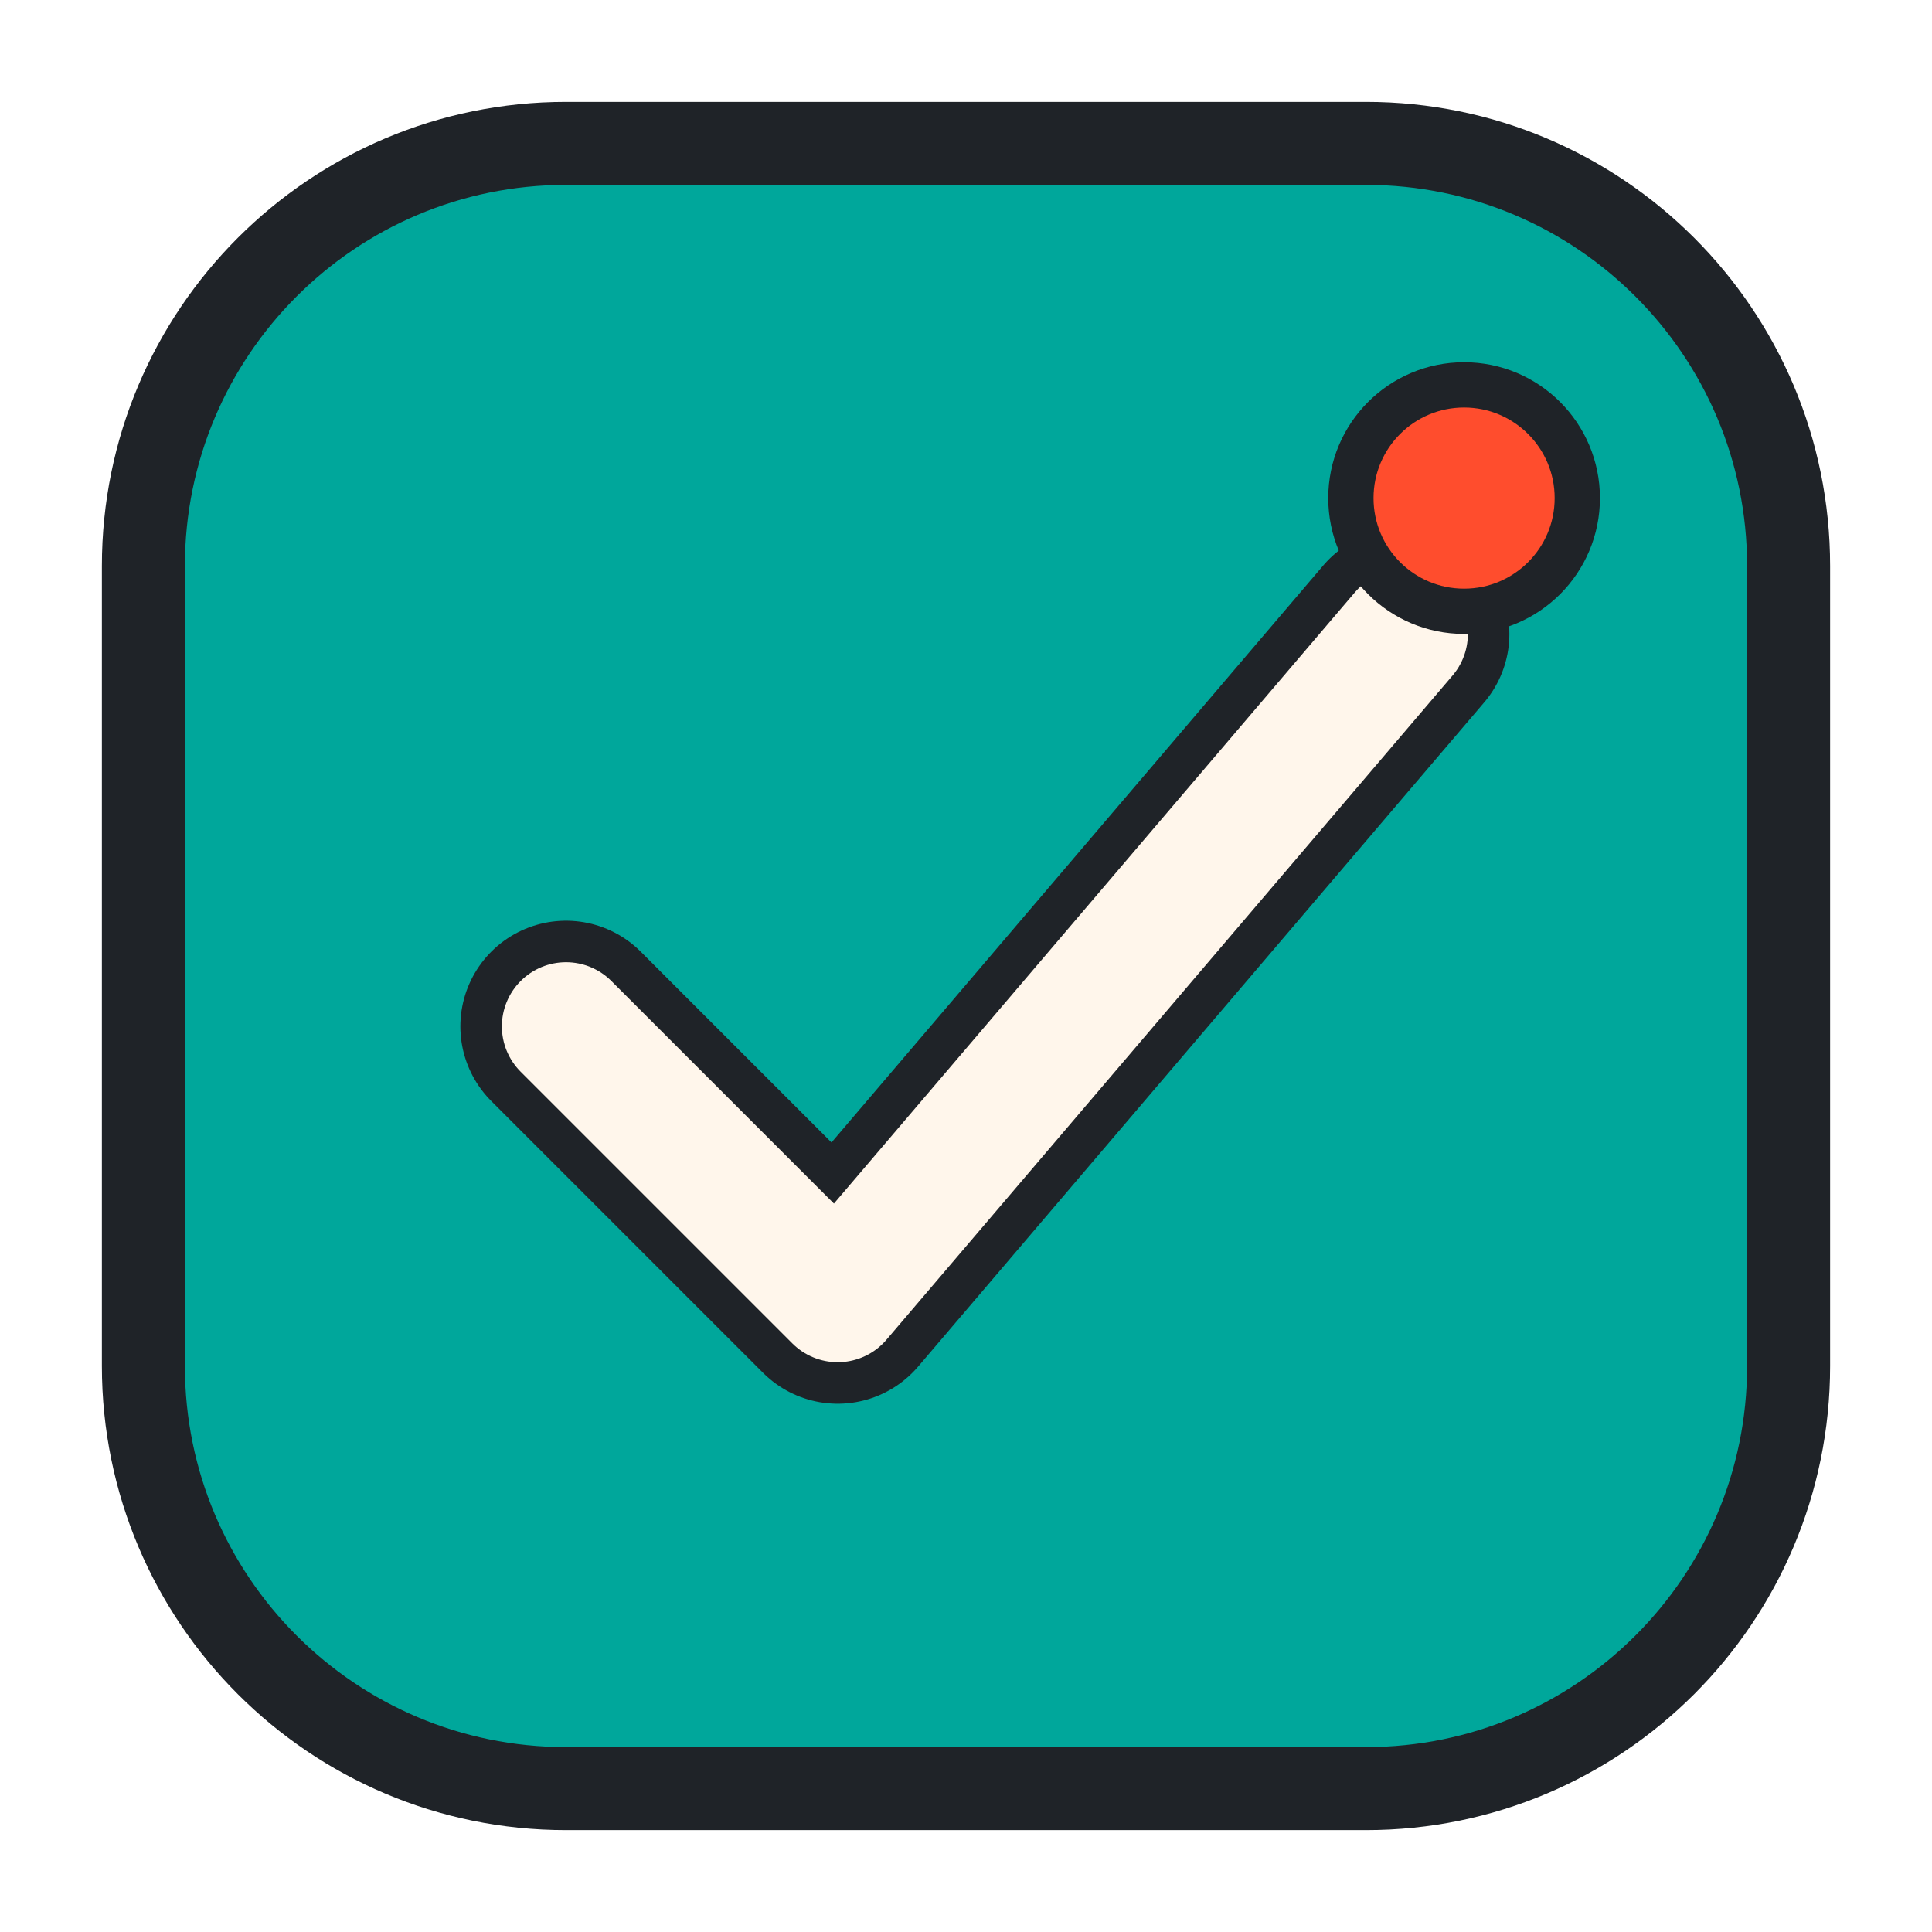
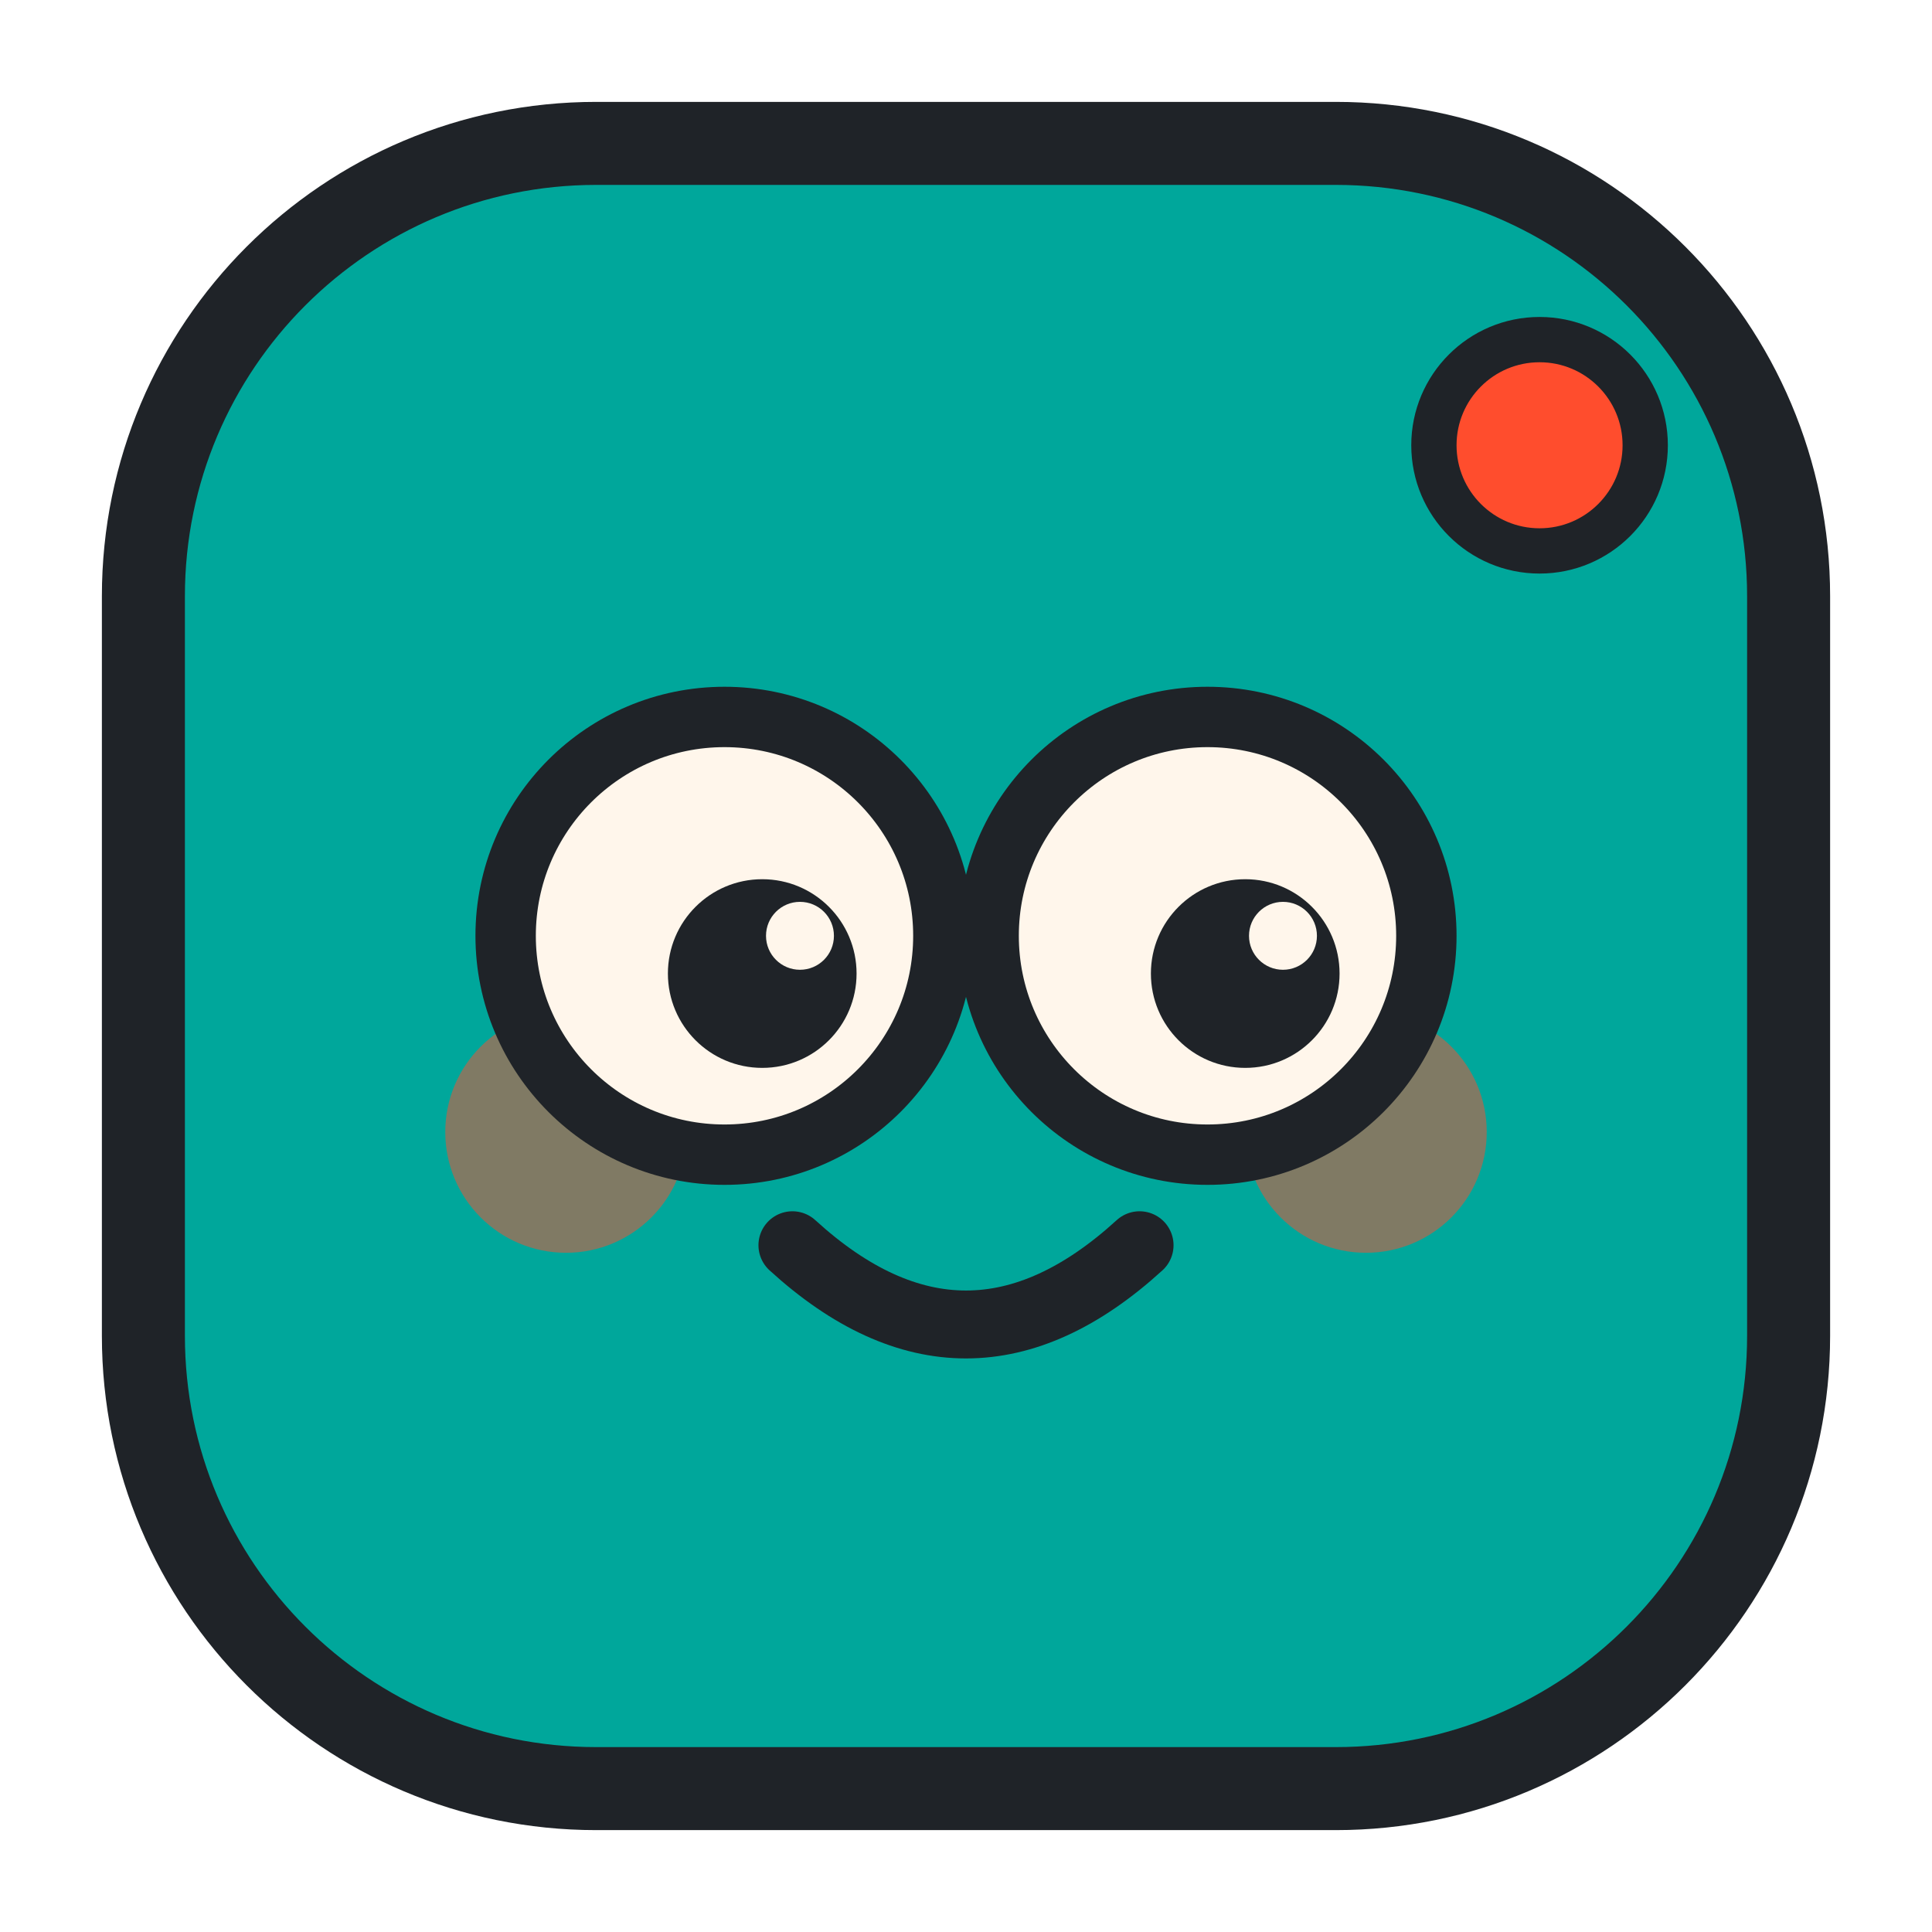
<svg xmlns="http://www.w3.org/2000/svg" viewBox="0 0 512 512" role="img" aria-label="Gut Check">
-   <rect x="38" y="38" width="436" height="436" rx="112" fill="#00A79B" stroke="#1F2328" stroke-width="22" />
-   <path d="M150 272 L222 344 L372 168" fill="none" stroke="#1F2328" stroke-width="56" stroke-linecap="round" stroke-linejoin="round" />
-   <path d="M150 272 L222 344 L372 168" fill="none" stroke="#FFF6EB" stroke-width="34" stroke-linecap="round" stroke-linejoin="round" />
-   <circle cx="388" cy="132" r="30" fill="#FF4D2D" stroke="#1F2328" stroke-width="12" />
+   <rect x="38" y="38" width="436" height="436" rx="120" fill="#00A79B" stroke="#1F2328" stroke-width="22" />
+   <circle cx="150" cy="300" r="32" fill="#FF4D2D" opacity="0.5" />
+   <circle cx="362" cy="300" r="32" fill="#FF4D2D" opacity="0.5" />
+   <circle cx="192" cy="248" r="58" fill="#FFF6EB" stroke="#1F2328" stroke-width="16" />
+   <circle cx="320" cy="248" r="58" fill="#FFF6EB" stroke="#1F2328" stroke-width="16" />
+   <circle cx="202" cy="258" r="25" fill="#1F2328" />
+   <circle cx="330" cy="258" r="25" fill="#1F2328" />
+   <circle cx="212" cy="248" r="9" fill="#FFF6EB" />
+   <circle cx="340" cy="248" r="9" fill="#FFF6EB" />
+   <path d="M210 330 q46 42 92 0" fill="none" stroke="#1F2328" stroke-width="18" stroke-linecap="round" />
+   <circle cx="408" cy="118" r="28" fill="#FF4D2D" stroke="#1F2328" stroke-width="12" />
</svg>
